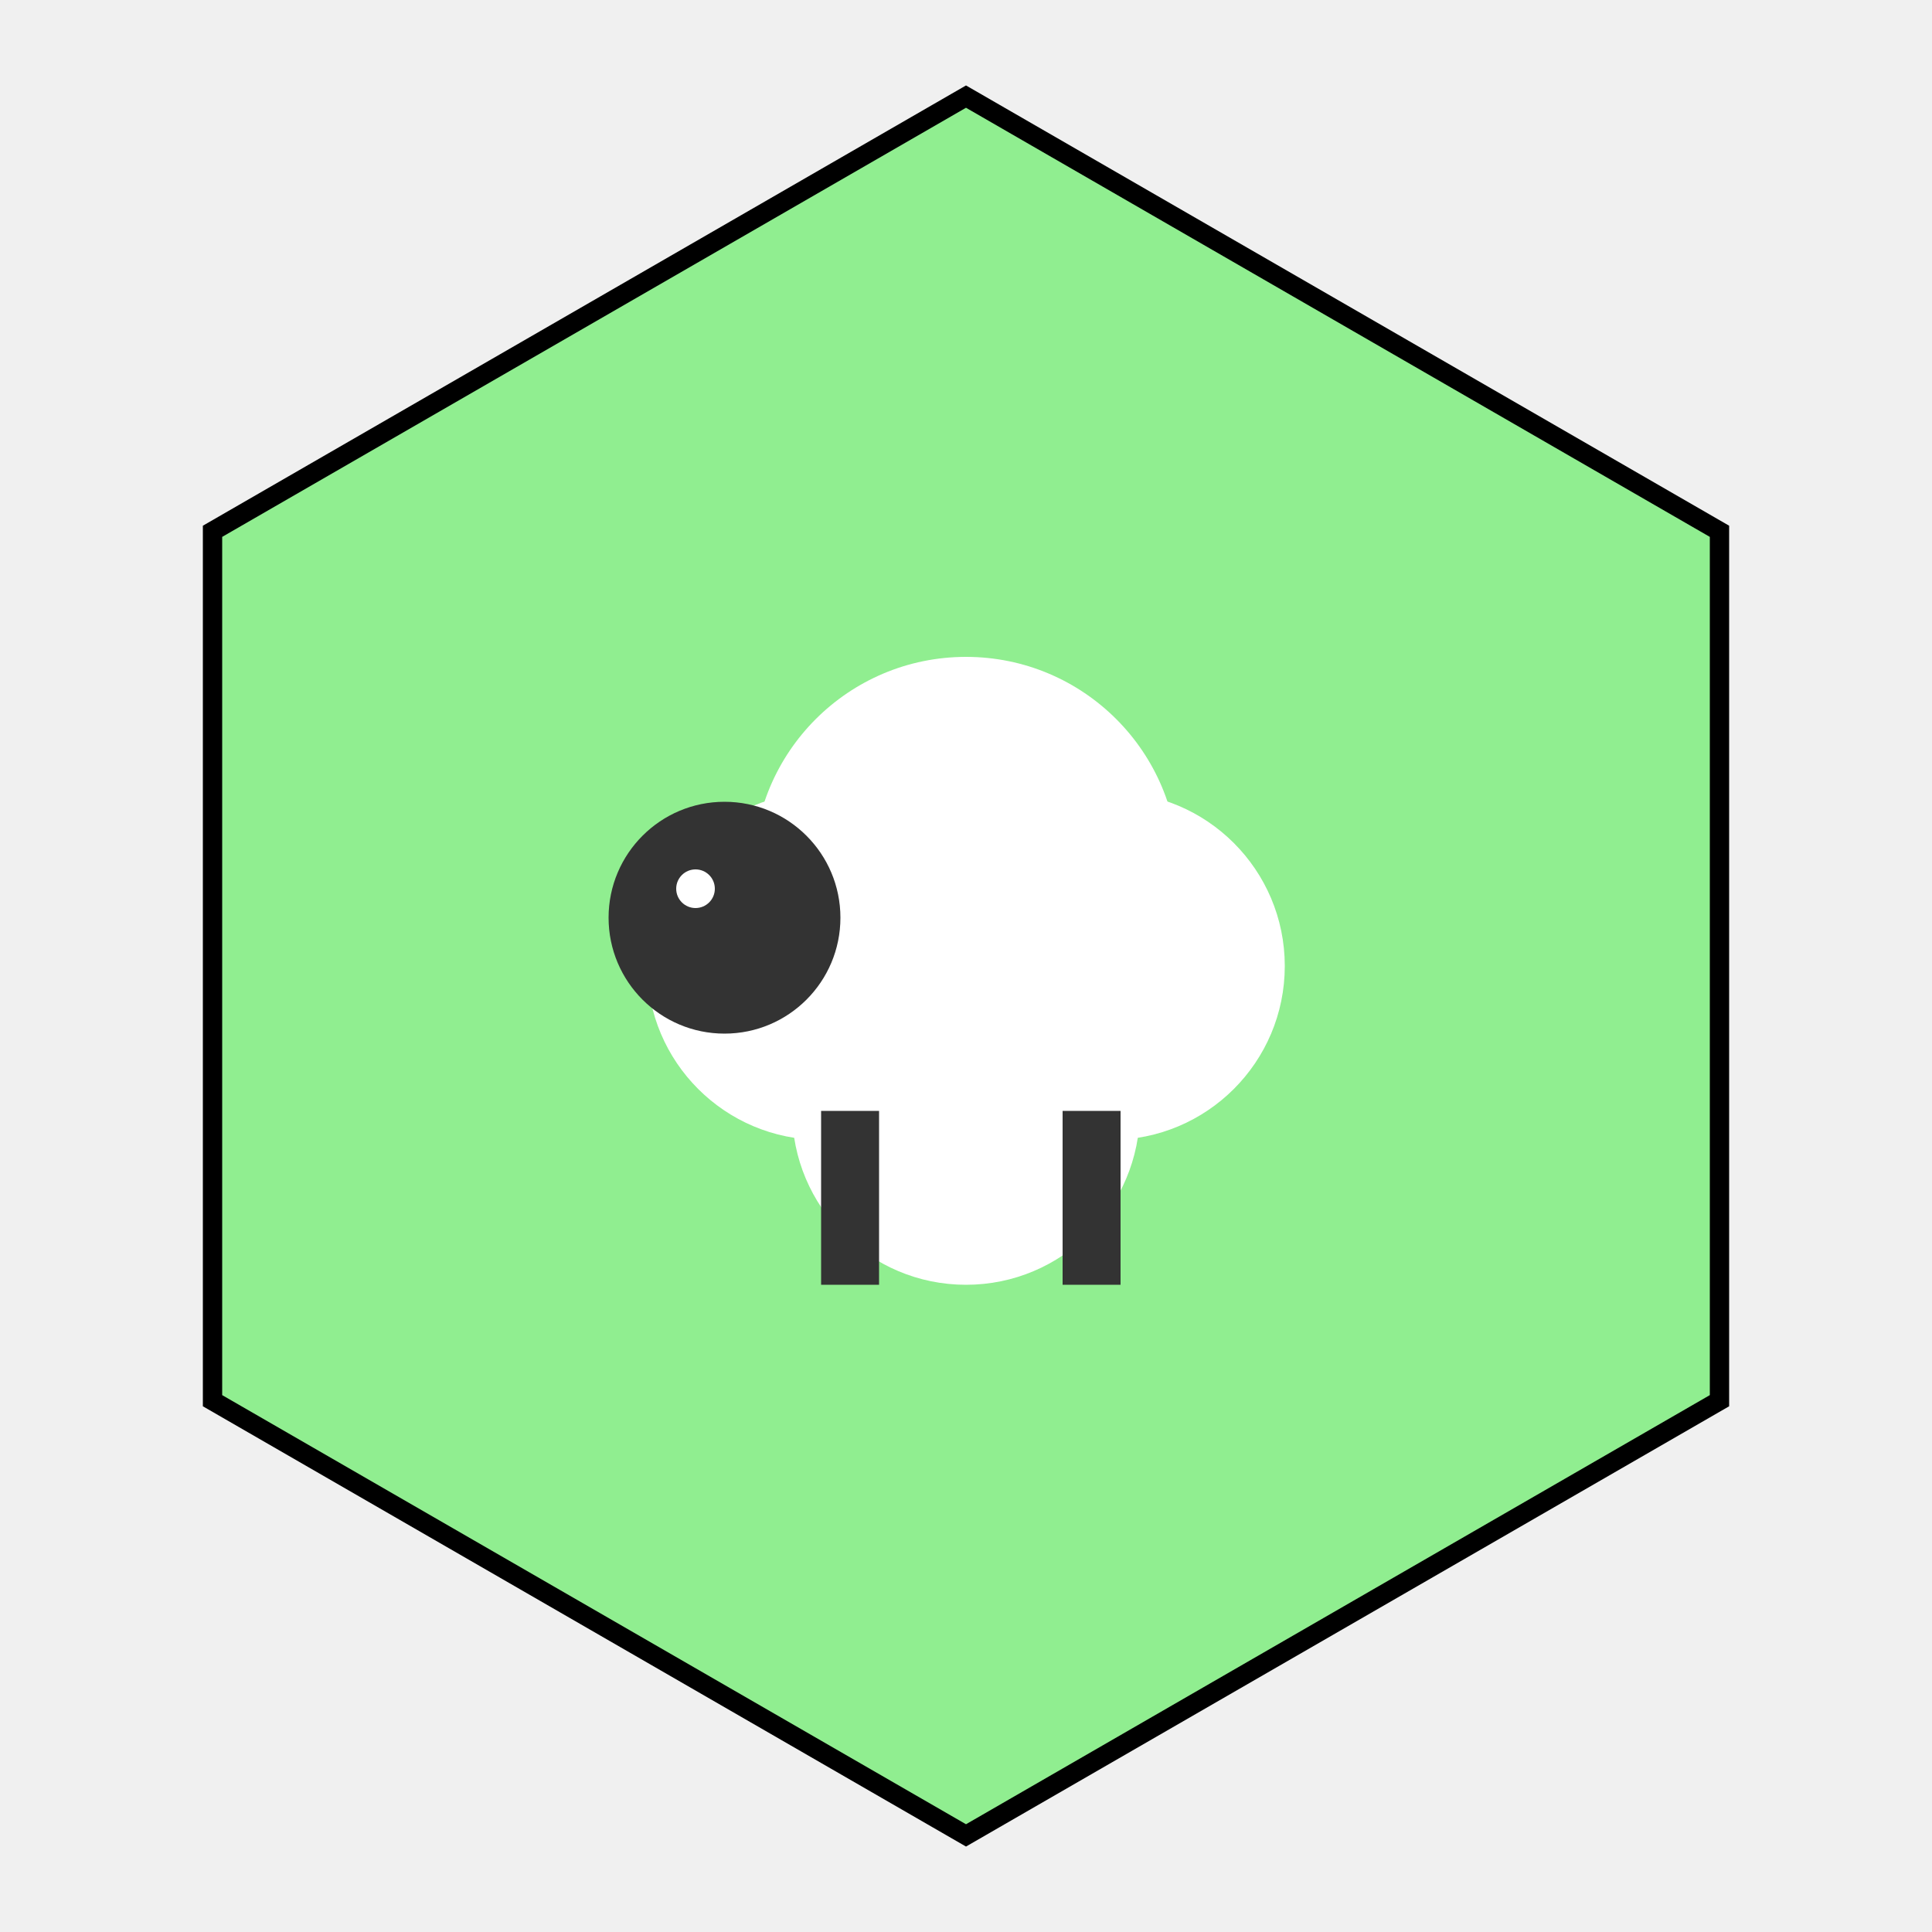
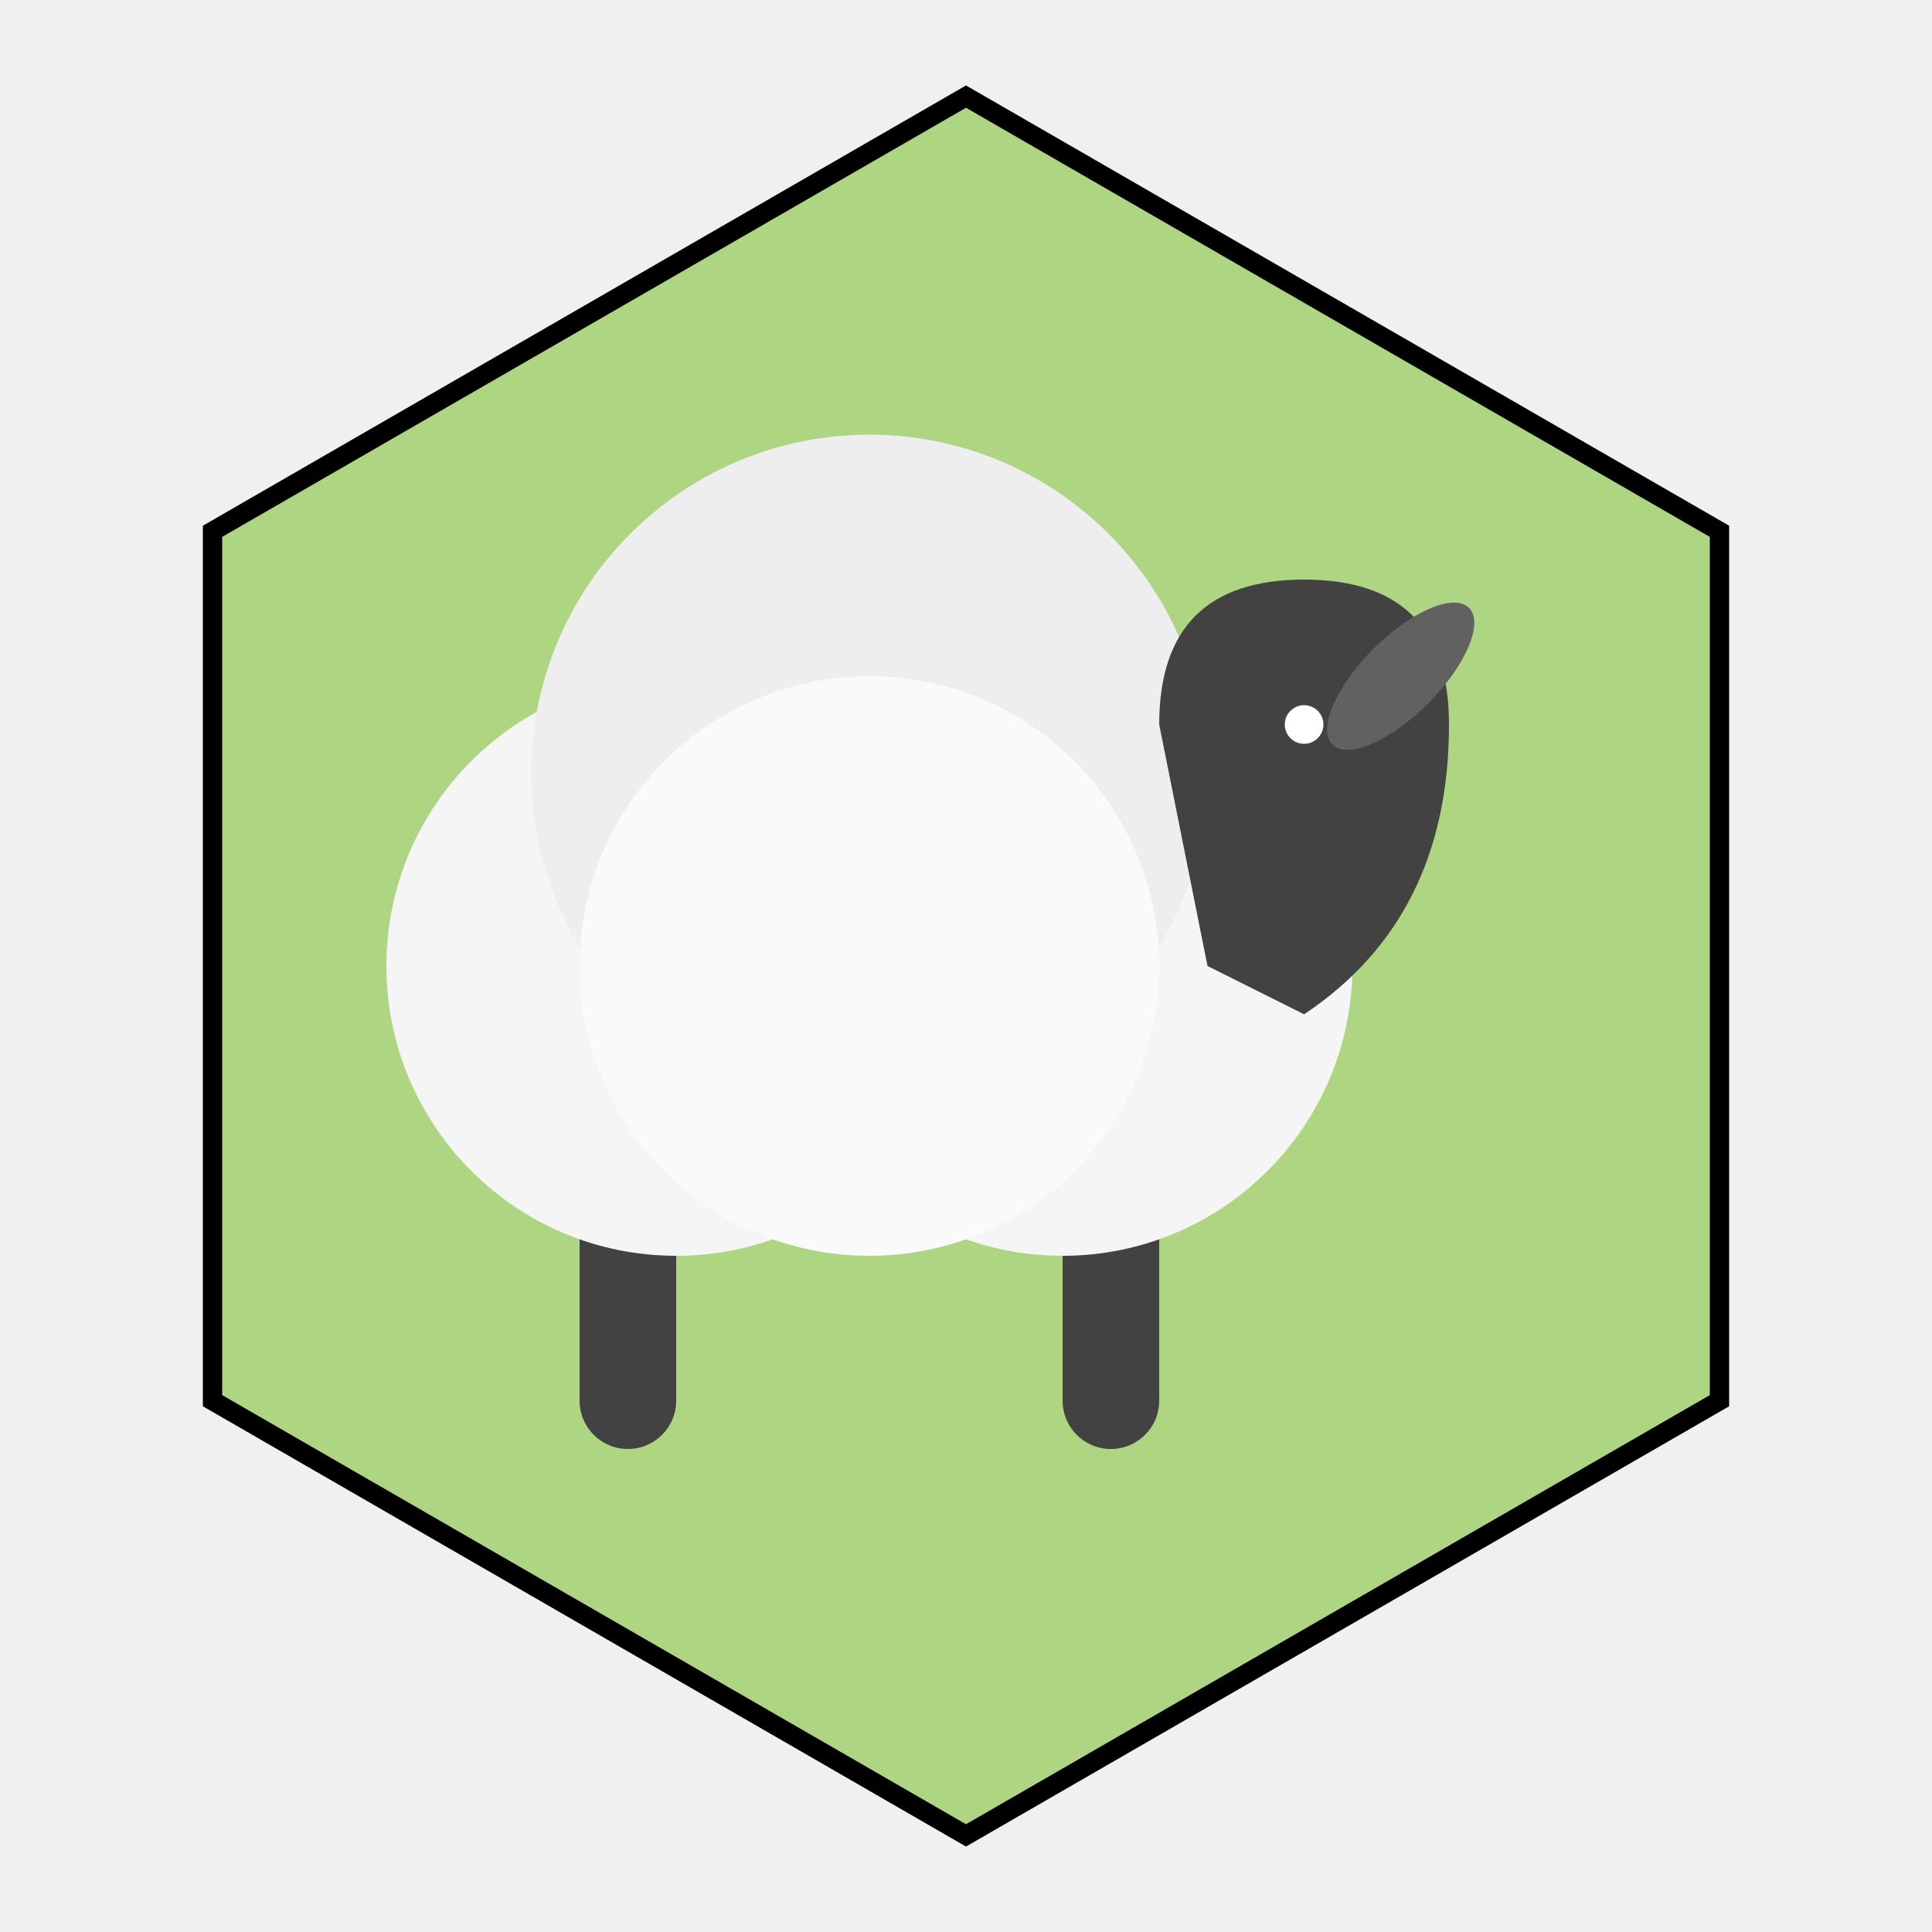
<svg xmlns="http://www.w3.org/2000/svg" width="200" height="200" viewBox="0 0 200 200">
-   <path d="M100 10 L178 55 L178 145 L100 190 L22 145 L22 55 Z" fill="#90EE90" stroke="black" stroke-width="2" />
-   <circle cx="85" cy="100" r="18" fill="white" />
-   <circle cx="100" cy="90" r="22" fill="white" />
-   <circle cx="115" cy="100" r="18" fill="white" />
-   <circle cx="100" cy="115" r="18" fill="white" />
-   <rect x="85" y="115" width="6" height="18" fill="#333" />
-   <rect x="110" y="115" width="6" height="18" fill="#333" />
-   <circle cx="75" cy="95" r="12" fill="#333" />
-   <circle cx="72" cy="92" r="2" fill="white" />
+   <path d="M100 10 L178 55 L178 145 L100 190 L22 145 L22 55 Z" fill="#AED581" stroke="black" stroke-width="2" />
+   <g filter="url(#shadow)" transform="translate(-10, 10)">
+     <rect x="70" y="110" width="10" height="30" fill="#424242" rx="5" />
+     <rect x="120" y="110" width="10" height="30" fill="#424242" rx="5" />
+     <circle cx="80" cy="90" r="30" fill="#F5F5F5" />
+     <circle cx="120" cy="90" r="30" fill="#F5F5F5" />
+     <circle cx="100" cy="70" r="35" fill="#EEEEEE" />
+     <circle cx="100" cy="90" r="30" fill="#FAFAFA" />
+     <path d="M130 65 Q130 50 145 50 Q160 50 160 65 Q160 85 145 95 L135 90 Z" fill="#424242" />
+     <ellipse cx="155" cy="60" rx="4" ry="10" fill="#616161" transform="rotate(45 155 60)" />
+     <circle cx="145" cy="65" r="2" fill="white" />
+   </g>
</svg>
